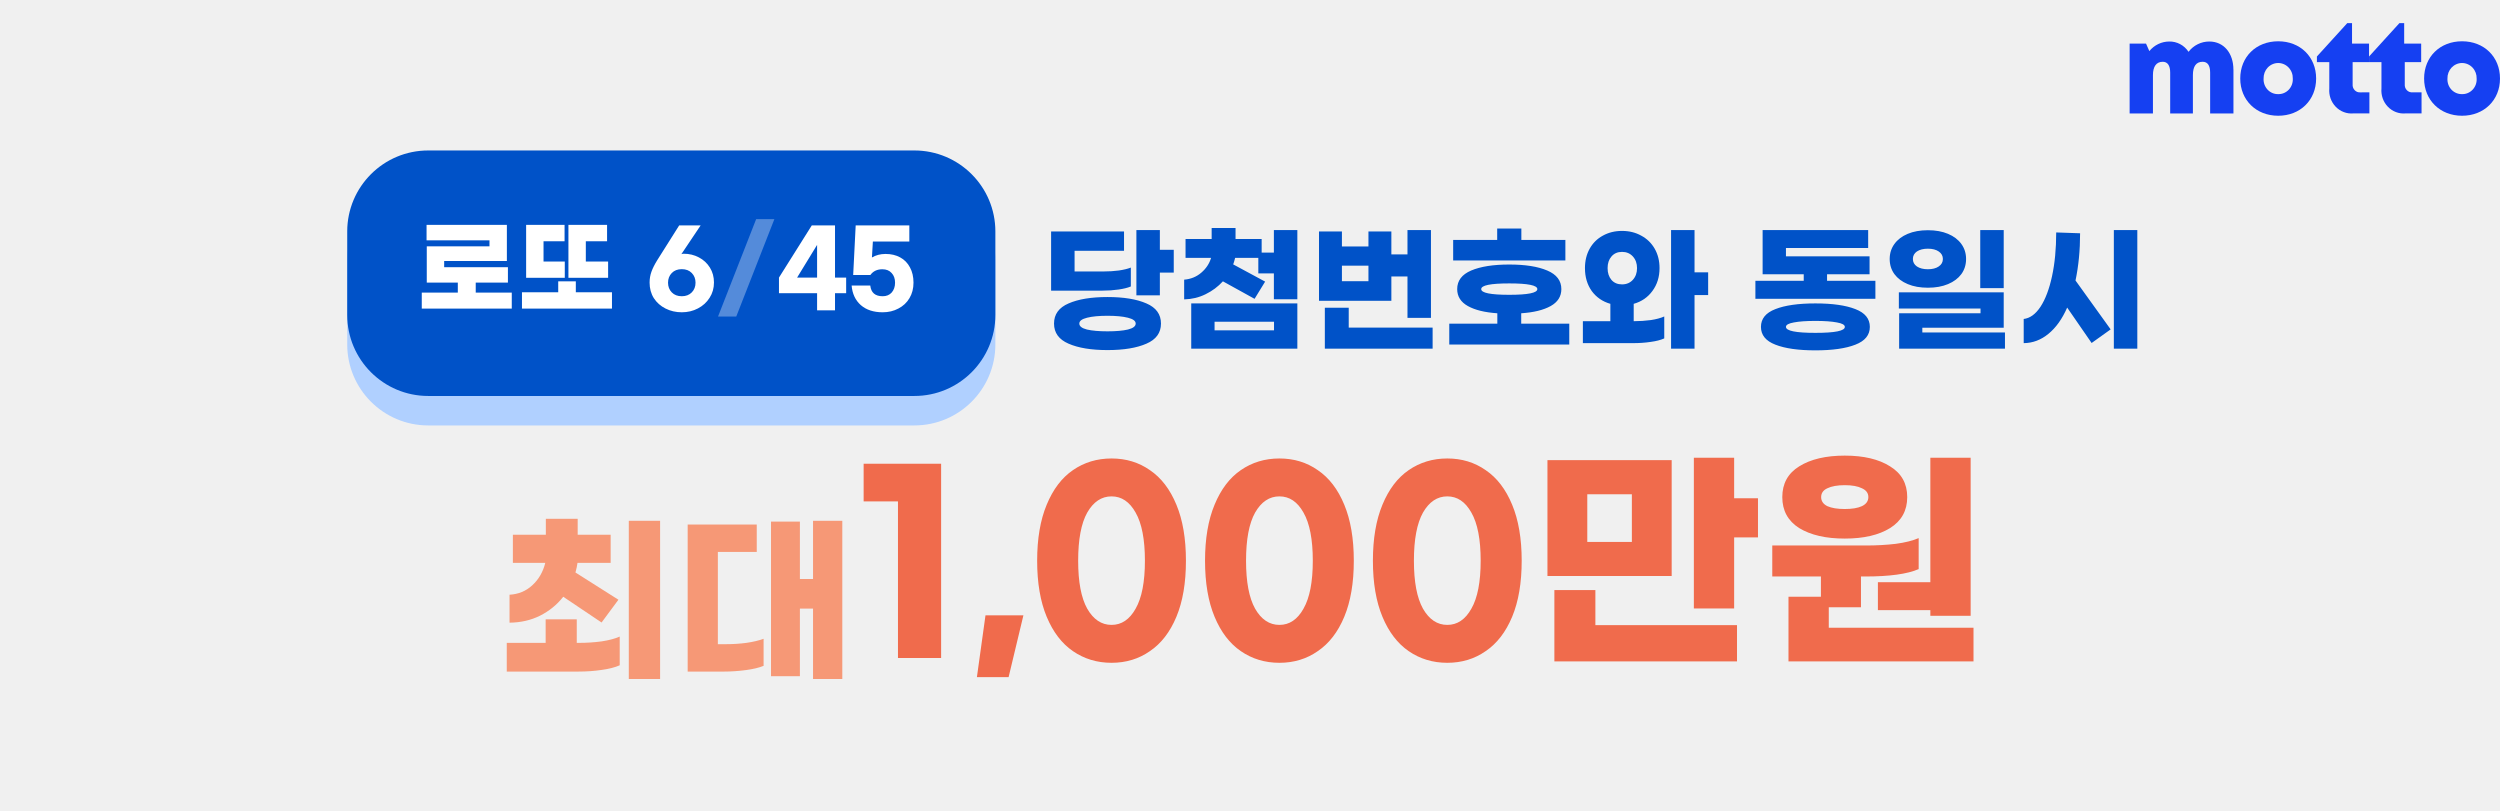
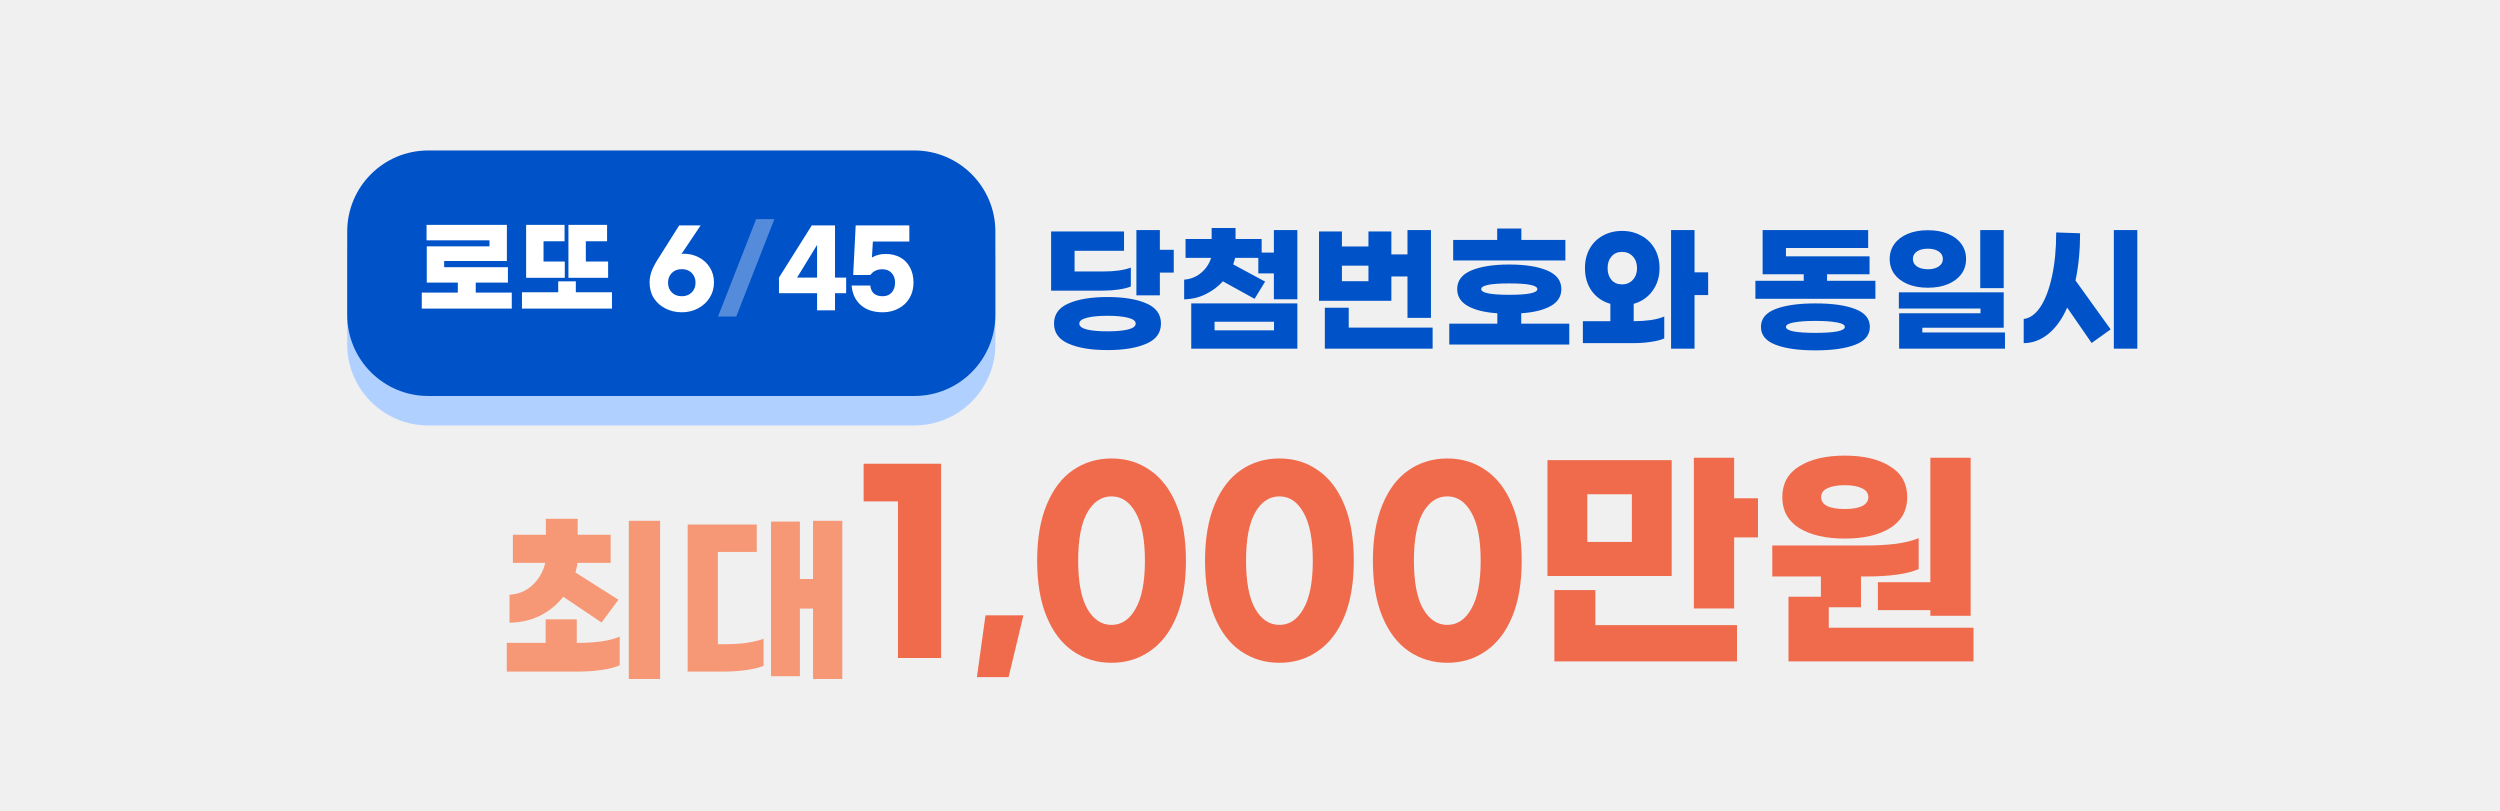
<svg xmlns="http://www.w3.org/2000/svg" width="216" height="70" viewBox="0 0 216 70" fill="none">
  <rect x="30" y="15.546" width="56" height="21.212" rx="7" fill="#B0D0FF" />
  <rect x="30" y="13" width="56" height="21.212" rx="7" fill="#0052C8" />
  <path d="M44.217 25.28V26.666H36.441V25.28H39.555V24.416H36.873V21.284H42.291V20.762H36.855V19.43H43.794V22.553H38.376V23.084H43.884V24.416H41.103V25.28H44.217ZM48.797 24.002H45.458V19.43H48.779V20.843H46.961V22.598H48.797V24.002ZM52.541 24.002H49.112V19.43H52.451V20.843H50.615V22.598H52.541V24.002ZM52.874 25.253V26.666H45.098V25.253H48.23V24.308H49.751V25.253H52.874ZM58.906 26.981C58.396 26.981 57.928 26.873 57.502 26.657C57.082 26.447 56.746 26.15 56.494 25.766C56.248 25.376 56.125 24.926 56.125 24.416C56.125 24.08 56.179 23.765 56.287 23.471C56.395 23.171 56.563 22.838 56.791 22.472L58.681 19.475H60.535L58.87 21.959C58.93 21.935 58.999 21.923 59.077 21.923C59.551 21.923 59.986 22.028 60.382 22.238C60.784 22.448 61.102 22.742 61.336 23.12C61.57 23.498 61.687 23.927 61.687 24.407C61.687 24.899 61.561 25.34 61.309 25.73C61.063 26.12 60.727 26.426 60.301 26.648C59.881 26.87 59.416 26.981 58.906 26.981ZM58.906 25.595C59.266 25.595 59.554 25.484 59.77 25.262C59.986 25.04 60.094 24.761 60.094 24.425C60.094 24.089 59.986 23.81 59.77 23.588C59.554 23.366 59.266 23.255 58.906 23.255C58.546 23.255 58.258 23.366 58.042 23.588C57.826 23.81 57.718 24.089 57.718 24.425C57.718 24.761 57.826 25.04 58.042 25.262C58.258 25.484 58.546 25.595 58.906 25.595ZM70.597 25.334H67.303V23.984L70.138 19.475H72.145V23.984H73.108V25.334H72.145V26.81H70.597V25.334ZM70.597 23.984V21.158L68.869 23.984H70.597ZM76.262 26.981C75.476 26.981 74.846 26.774 74.372 26.36C73.904 25.946 73.64 25.382 73.58 24.668H75.191C75.257 25.286 75.614 25.595 76.262 25.595C76.592 25.595 76.853 25.487 77.045 25.271C77.237 25.049 77.333 24.767 77.333 24.425C77.333 24.077 77.234 23.798 77.036 23.588C76.844 23.372 76.577 23.264 76.235 23.264C75.785 23.264 75.44 23.429 75.2 23.759H73.715L73.931 19.475H78.566V20.87H75.416L75.335 22.247C75.677 22.043 76.07 21.941 76.514 21.941C76.994 21.941 77.414 22.04 77.774 22.238C78.14 22.436 78.422 22.724 78.62 23.102C78.824 23.474 78.926 23.915 78.926 24.425C78.926 24.929 78.809 25.376 78.575 25.766C78.347 26.15 78.029 26.447 77.621 26.657C77.219 26.873 76.766 26.981 76.262 26.981Z" fill="white" />
  <path d="M63.612 27.35H62.037L65.331 18.935H66.906L63.612 27.35Z" fill="white" fill-opacity="0.33" />
  <path d="M101.412 21.583V23.551H100.212V25.519H98.184V19.879H100.212V21.583H101.412ZM97.704 24.751C97.44 24.863 97.088 24.951 96.648 25.015C96.208 25.079 95.744 25.111 95.256 25.111H90.816V19.999H97.116V21.667H92.844V23.455H95.34C95.812 23.455 96.256 23.427 96.672 23.371C97.096 23.307 97.44 23.223 97.704 23.119V24.751ZM95.688 25.663C97.088 25.663 98.208 25.847 99.048 26.215C99.888 26.575 100.308 27.155 100.308 27.955C100.308 28.755 99.888 29.335 99.048 29.695C98.208 30.063 97.088 30.247 95.688 30.247C94.288 30.247 93.168 30.063 92.328 29.695C91.488 29.335 91.068 28.755 91.068 27.955C91.068 27.155 91.488 26.575 92.328 26.215C93.168 25.847 94.288 25.663 95.688 25.663ZM95.688 28.627C96.424 28.627 97.012 28.575 97.452 28.471C97.9 28.359 98.124 28.187 98.124 27.955C98.124 27.731 97.9 27.563 97.452 27.451C97.004 27.339 96.416 27.283 95.688 27.283C94.96 27.283 94.372 27.339 93.924 27.451C93.476 27.563 93.252 27.731 93.252 27.955C93.252 28.187 93.472 28.359 93.912 28.471C94.36 28.575 94.952 28.627 95.688 28.627ZM112.091 19.879V25.855H110.063V23.623H108.719V22.279H106.715C106.651 22.535 106.595 22.723 106.547 22.843L109.307 24.331L108.395 25.819L105.659 24.307C105.235 24.771 104.735 25.143 104.159 25.423C103.591 25.703 102.975 25.851 102.311 25.867V24.163C102.887 24.115 103.379 23.915 103.787 23.563C104.203 23.211 104.487 22.783 104.639 22.279H102.431V20.647H104.687V19.699H106.751V20.647H109.007V21.823H110.063V19.879H112.091ZM102.923 26.215H112.091V30.127H102.923V26.215ZM104.939 28.543H110.075V27.799H104.939V28.543ZM120.214 25.987H113.962V19.999H115.942V21.295H118.234V19.999H120.214V21.979H121.606V19.879H123.634V27.463H121.606V23.887H120.214V25.987ZM118.234 24.295V22.951H115.942V24.295H118.234ZM123.778 28.303V30.127H114.466V26.587H116.53V28.303H123.778ZM135.249 22.507H125.553V20.731H129.357V19.747H131.445V20.731H135.249V22.507ZM135.585 27.967V29.767H125.217V27.967H129.369V27.067C128.289 26.995 127.441 26.787 126.825 26.443C126.209 26.099 125.901 25.611 125.901 24.979C125.901 24.251 126.305 23.715 127.113 23.371C127.929 23.027 129.025 22.855 130.401 22.855C131.777 22.855 132.869 23.027 133.677 23.371C134.493 23.715 134.901 24.251 134.901 24.979C134.901 25.611 134.593 26.099 133.977 26.443C133.361 26.787 132.513 26.995 131.433 27.067V27.967H135.585ZM127.977 24.979C127.977 25.307 128.785 25.471 130.401 25.471C132.017 25.471 132.825 25.307 132.825 24.979C132.825 24.651 132.017 24.487 130.401 24.487C128.785 24.487 127.977 24.651 127.977 24.979ZM147.584 25.495H146.408V30.127H144.38V19.879H146.408V23.527H147.584V25.495ZM141.152 27.751C141.664 27.751 142.156 27.719 142.628 27.655C143.1 27.583 143.488 27.479 143.792 27.343V29.239C143.488 29.375 143.1 29.475 142.628 29.539C142.156 29.611 141.648 29.647 141.104 29.647H136.76V27.751H139.136V26.251C138.464 26.059 137.928 25.691 137.528 25.147C137.136 24.595 136.94 23.935 136.94 23.167C136.94 22.535 137.076 21.975 137.348 21.487C137.62 20.999 138 20.623 138.488 20.359C138.976 20.087 139.528 19.951 140.144 19.951C140.76 19.951 141.312 20.087 141.8 20.359C142.296 20.623 142.684 20.999 142.964 21.487C143.244 21.975 143.384 22.535 143.384 23.167C143.384 23.927 143.18 24.583 142.772 25.135C142.372 25.687 141.832 26.059 141.152 26.251V27.751ZM140.144 21.763C139.76 21.763 139.456 21.895 139.232 22.159C139.008 22.415 138.896 22.751 138.896 23.167C138.896 23.583 139.008 23.923 139.232 24.187C139.456 24.443 139.76 24.571 140.144 24.571C140.528 24.571 140.84 24.439 141.08 24.175C141.32 23.911 141.44 23.575 141.44 23.167C141.44 22.759 141.32 22.423 141.08 22.159C140.84 21.895 140.528 21.763 140.144 21.763ZM162.034 24.259V25.819H151.666V24.259H155.842V23.695H152.29V19.879H161.41V21.427H154.306V22.147H161.53V23.695H157.858V24.259H162.034ZM156.85 26.215C158.322 26.215 159.474 26.379 160.306 26.707C161.138 27.027 161.554 27.539 161.554 28.243C161.554 28.947 161.138 29.459 160.306 29.779C159.474 30.107 158.322 30.271 156.85 30.271C155.378 30.271 154.226 30.107 153.394 29.779C152.562 29.459 152.146 28.947 152.146 28.243C152.146 27.539 152.562 27.027 153.394 26.707C154.226 26.379 155.378 26.215 156.85 26.215ZM156.85 28.759C158.546 28.759 159.394 28.587 159.394 28.243C159.394 28.067 159.166 27.939 158.71 27.859C158.254 27.771 157.634 27.727 156.85 27.727C156.066 27.727 155.446 27.771 154.99 27.859C154.534 27.939 154.306 28.067 154.306 28.243C154.306 28.587 155.154 28.759 156.85 28.759ZM173.121 24.895H171.093V19.879H173.121V24.895ZM166.569 19.891C167.233 19.891 167.813 19.995 168.309 20.203C168.805 20.411 169.189 20.703 169.461 21.079C169.733 21.455 169.869 21.887 169.869 22.375C169.869 22.871 169.733 23.307 169.461 23.683C169.189 24.051 168.805 24.339 168.309 24.547C167.813 24.755 167.233 24.859 166.569 24.859C165.905 24.859 165.325 24.755 164.829 24.547C164.333 24.339 163.949 24.051 163.677 23.683C163.405 23.307 163.269 22.871 163.269 22.375C163.269 21.887 163.405 21.455 163.677 21.079C163.949 20.703 164.333 20.411 164.829 20.203C165.325 19.995 165.905 19.891 166.569 19.891ZM166.569 21.487C166.177 21.487 165.861 21.567 165.621 21.727C165.389 21.887 165.273 22.103 165.273 22.375C165.273 22.647 165.389 22.863 165.621 23.023C165.861 23.183 166.177 23.263 166.569 23.263C166.961 23.263 167.273 23.183 167.505 23.023C167.745 22.863 167.865 22.647 167.865 22.375C167.865 22.103 167.745 21.887 167.505 21.727C167.273 21.567 166.961 21.487 166.569 21.487ZM173.121 28.315H166.089V28.723H173.229V30.127H164.085V27.067H171.117V26.659H164.061V25.255H173.121V28.315ZM184.664 19.879V30.127H182.636V19.879H184.664ZM179.72 20.155C179.72 21.627 179.588 22.987 179.324 24.235L182.36 28.459L180.716 29.635L178.604 26.575C178.172 27.559 177.632 28.315 176.984 28.843C176.344 29.371 175.632 29.639 174.848 29.647V27.559C175.392 27.495 175.876 27.143 176.3 26.503C176.724 25.855 177.056 24.975 177.296 23.863C177.536 22.751 177.656 21.491 177.656 20.083L179.72 20.155Z" fill="#0052C8" />
  <path d="M48.664 51.56C48.131 52.243 47.464 52.787 46.664 53.192C45.875 53.587 44.995 53.789 44.024 53.8V51.384C44.792 51.341 45.448 51.069 45.992 50.568C46.547 50.056 46.92 49.411 47.112 48.632H44.312V46.2H47.16V44.824H49.912V46.2H52.76V48.632H49.896C49.864 48.877 49.805 49.155 49.72 49.464L53.432 51.816L51.976 53.784L48.664 51.56ZM57.032 45V58.664H54.328V45H57.032ZM50.008 55.544C50.691 55.544 51.347 55.501 51.976 55.416C52.616 55.32 53.139 55.181 53.544 55V57.48C53.139 57.661 52.621 57.795 51.992 57.88C51.363 57.976 50.685 58.024 49.96 58.024H43.784V55.544H47.144V53.512H49.832V55.544H50.008ZM72.775 45V58.664H70.247V52.584H69.111V58.424H66.615V45.064H69.111V50.024H70.247V45H72.775ZM62.791 55.656C63.345 55.656 63.911 55.619 64.487 55.544C65.073 55.459 65.569 55.341 65.975 55.192V57.528C65.591 57.688 65.079 57.811 64.439 57.896C63.799 57.981 63.169 58.024 62.551 58.024H59.415V45.32H65.383V47.688H62.023V55.656H62.791Z" fill="#F69876" />
  <path d="M81.313 56.854H77.584V43.32H74.618V40.065H81.313V56.854ZM87.144 58.502H84.405L85.146 53.167H88.422L87.144 58.502ZM96.037 39.612C97.287 39.612 98.393 39.948 99.354 40.621C100.329 41.28 101.091 42.276 101.641 43.608C102.19 44.927 102.465 46.54 102.465 48.449C102.465 50.358 102.19 51.972 101.641 53.29C101.091 54.609 100.329 55.597 99.354 56.257C98.393 56.929 97.287 57.266 96.037 57.266C94.788 57.266 93.675 56.929 92.7 56.257C91.739 55.597 90.984 54.609 90.434 53.29C89.885 51.972 89.61 50.358 89.61 48.449C89.61 46.54 89.885 44.927 90.434 43.608C90.984 42.276 91.739 41.28 92.7 40.621C93.675 39.948 94.788 39.612 96.037 39.612ZM96.037 42.887C95.172 42.887 94.472 43.354 93.936 44.288C93.414 45.222 93.153 46.609 93.153 48.449C93.153 50.276 93.414 51.656 93.936 52.59C94.472 53.524 95.172 53.991 96.037 53.991C96.903 53.991 97.596 53.524 98.118 52.59C98.653 51.656 98.921 50.276 98.921 48.449C98.921 46.609 98.653 45.222 98.118 44.288C97.596 43.354 96.903 42.887 96.037 42.887ZM110.542 39.612C111.792 39.612 112.897 39.948 113.858 40.621C114.833 41.28 115.596 42.276 116.145 43.608C116.694 44.927 116.969 46.54 116.969 48.449C116.969 50.358 116.694 51.972 116.145 53.29C115.596 54.609 114.833 55.597 113.858 56.257C112.897 56.929 111.792 57.266 110.542 57.266C109.292 57.266 108.18 56.929 107.205 56.257C106.243 55.597 105.488 54.609 104.939 53.29C104.389 51.972 104.115 50.358 104.115 48.449C104.115 46.54 104.389 44.927 104.939 43.608C105.488 42.276 106.243 41.28 107.205 40.621C108.18 39.948 109.292 39.612 110.542 39.612ZM110.542 42.887C109.677 42.887 108.976 43.354 108.441 44.288C107.919 45.222 107.658 46.609 107.658 48.449C107.658 50.276 107.919 51.656 108.441 52.59C108.976 53.524 109.677 53.991 110.542 53.991C111.407 53.991 112.101 53.524 112.622 52.59C113.158 51.656 113.426 50.276 113.426 48.449C113.426 46.609 113.158 45.222 112.622 44.288C112.101 43.354 111.407 42.887 110.542 42.887ZM125.046 39.612C126.296 39.612 127.402 39.948 128.363 40.621C129.338 41.28 130.1 42.276 130.65 43.608C131.199 44.927 131.474 46.54 131.474 48.449C131.474 50.358 131.199 51.972 130.65 53.29C130.1 54.609 129.338 55.597 128.363 56.257C127.402 56.929 126.296 57.266 125.046 57.266C123.797 57.266 122.684 56.929 121.709 56.257C120.748 55.597 119.992 54.609 119.443 53.29C118.894 51.972 118.619 50.358 118.619 48.449C118.619 46.54 118.894 44.927 119.443 43.608C119.992 42.276 120.748 41.28 121.709 40.621C122.684 39.948 123.797 39.612 125.046 39.612ZM125.046 42.887C124.181 42.887 123.481 43.354 122.945 44.288C122.423 45.222 122.162 46.609 122.162 48.449C122.162 50.276 122.423 51.656 122.945 52.59C123.481 53.524 124.181 53.991 125.046 53.991C125.912 53.991 126.605 53.524 127.127 52.59C127.663 51.656 127.93 50.276 127.93 48.449C127.93 46.609 127.663 45.222 127.127 44.288C126.605 43.354 125.912 42.887 125.046 42.887ZM151.89 43.052V46.43H149.83V52.569H146.349V39.55H149.83V43.052H151.89ZM144.433 49.768H133.7V39.756H144.433V49.768ZM140.993 42.702H137.141V46.822H140.993V42.702ZM137.841 54.011H150.077V57.142H134.298V50.983H137.841V54.011ZM159.387 46.533C157.753 46.533 156.441 46.231 155.452 45.627C154.477 45.009 153.99 44.116 153.99 42.949C153.99 41.782 154.477 40.896 155.452 40.292C156.441 39.674 157.753 39.365 159.387 39.365C161.021 39.365 162.326 39.674 163.301 40.292C164.29 40.896 164.784 41.782 164.784 42.949C164.784 44.116 164.29 45.009 163.301 45.627C162.326 46.231 161.021 46.533 159.387 46.533ZM166.782 50.303V39.55H170.264V53.208H166.782V52.713H162.25V50.303H166.782ZM159.387 41.919C158.755 41.919 158.254 42.008 157.883 42.187C157.526 42.352 157.347 42.606 157.347 42.949C157.347 43.292 157.526 43.553 157.883 43.732C158.254 43.897 158.755 43.979 159.387 43.979C160.019 43.979 160.513 43.897 160.87 43.732C161.241 43.553 161.426 43.292 161.426 42.949C161.426 42.606 161.241 42.352 160.87 42.187C160.513 42.008 160.019 41.919 159.387 41.919ZM170.511 54.238V57.142H154.525V51.56H157.327V49.809H153.124V47.131H161.22C162.127 47.131 162.985 47.083 163.795 46.987C164.606 46.877 165.265 46.712 165.773 46.492V49.17C164.798 49.596 163.26 49.809 161.158 49.809H160.788V52.466H158.007V54.238H170.511Z" fill="#F06B4C" />
-   <path d="M192.97 6.016V9.802H190.956V6.273C190.956 5.644 190.731 5.338 190.303 5.338C189.749 5.338 189.466 5.731 189.466 6.492V9.802H187.504V6.273C187.504 5.661 187.281 5.338 186.859 5.338C186.313 5.338 186.014 5.741 186.014 6.491V9.801H184V3.766H185.416L185.703 4.414C185.913 4.157 186.175 3.95 186.47 3.807C186.765 3.664 187.087 3.589 187.412 3.587C187.741 3.579 188.067 3.656 188.36 3.811C188.653 3.966 188.903 4.195 189.089 4.476C189.303 4.197 189.576 3.973 189.887 3.819C190.198 3.665 190.539 3.586 190.884 3.587C192.137 3.587 192.967 4.595 192.967 6.016" fill="#1540F2" />
-   <path d="M193.557 6.783C193.557 4.912 194.929 3.567 196.836 3.567C198.742 3.567 200.114 4.912 200.114 6.783C200.114 8.654 198.736 10 196.836 10C194.935 10 193.557 8.649 193.557 6.783ZM196.836 8.132C197.006 8.137 197.176 8.105 197.334 8.038C197.492 7.971 197.635 7.871 197.754 7.745C197.872 7.618 197.964 7.467 198.023 7.302C198.082 7.136 198.107 6.96 198.097 6.784C198.102 6.61 198.073 6.436 198.011 6.274C197.95 6.112 197.858 5.964 197.74 5.839C197.623 5.714 197.482 5.615 197.327 5.547C197.171 5.479 197.004 5.444 196.836 5.444C196.667 5.444 196.5 5.479 196.345 5.547C196.189 5.615 196.048 5.714 195.931 5.839C195.813 5.964 195.721 6.112 195.66 6.274C195.599 6.436 195.57 6.61 195.574 6.784C195.564 6.96 195.589 7.136 195.648 7.302C195.707 7.467 195.799 7.618 195.918 7.745C196.036 7.871 196.179 7.971 196.337 8.038C196.495 8.105 196.665 8.137 196.836 8.132Z" fill="#1540F2" />
-   <path d="M204.716 7.978V9.799H203.33C203.05 9.824 202.768 9.785 202.504 9.685C202.241 9.585 202.001 9.426 201.803 9.221C201.605 9.015 201.453 8.767 201.357 8.494C201.262 8.221 201.226 7.93 201.251 7.641V5.366H200.181V4.88L202.802 2H203.216V3.765H204.685V5.366H203.267V7.287C203.259 7.381 203.271 7.475 203.303 7.564C203.334 7.652 203.384 7.732 203.448 7.798C203.513 7.864 203.591 7.915 203.677 7.947C203.763 7.978 203.854 7.99 203.945 7.981L204.716 7.978Z" fill="#1540F2" />
-   <path d="M209.222 7.978V9.799H207.837C207.557 9.824 207.275 9.785 207.011 9.685C206.747 9.585 206.508 9.426 206.31 9.221C206.112 9.015 205.959 8.767 205.864 8.494C205.769 8.221 205.732 7.93 205.758 7.641V5.366H204.687V4.88L207.307 2H207.721V3.765H209.19V5.366H207.772V7.287C207.764 7.381 207.776 7.475 207.808 7.563C207.839 7.651 207.889 7.73 207.954 7.796C208.019 7.862 208.096 7.913 208.182 7.944C208.268 7.975 208.359 7.987 208.449 7.978H209.222Z" fill="#1540F2" />
-   <path d="M209.443 6.783C209.443 4.912 210.814 3.567 212.721 3.567C214.628 3.567 216 4.912 216 6.783C216 8.654 214.622 10 212.721 10C210.82 10 209.443 8.649 209.443 6.783ZM212.721 8.132C212.892 8.137 213.062 8.105 213.22 8.038C213.378 7.971 213.521 7.871 213.639 7.745C213.758 7.618 213.85 7.467 213.909 7.302C213.968 7.136 213.993 6.96 213.982 6.784C213.987 6.61 213.958 6.436 213.897 6.274C213.836 6.112 213.744 5.964 213.626 5.839C213.508 5.714 213.368 5.615 213.212 5.547C213.057 5.479 212.89 5.444 212.721 5.444C212.553 5.444 212.386 5.479 212.23 5.547C212.075 5.615 211.934 5.714 211.816 5.839C211.699 5.964 211.607 6.112 211.546 6.274C211.484 6.436 211.455 6.61 211.46 6.784C211.449 6.96 211.475 7.136 211.534 7.302C211.593 7.467 211.684 7.618 211.803 7.745C211.922 7.871 212.065 7.971 212.223 8.038C212.381 8.105 212.551 8.137 212.721 8.132Z" fill="#1540F2" />
</svg>
